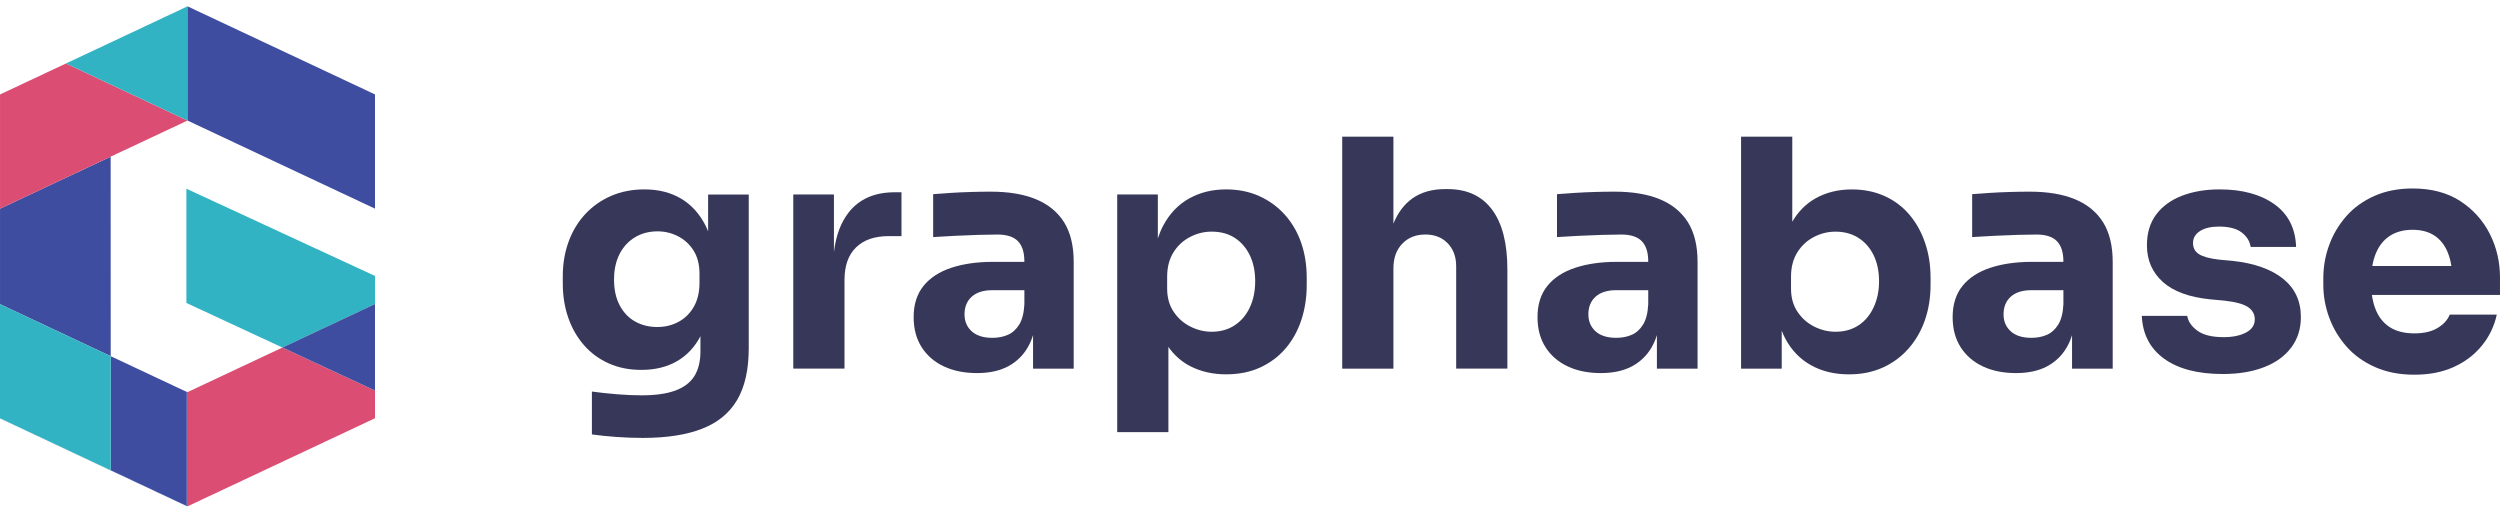
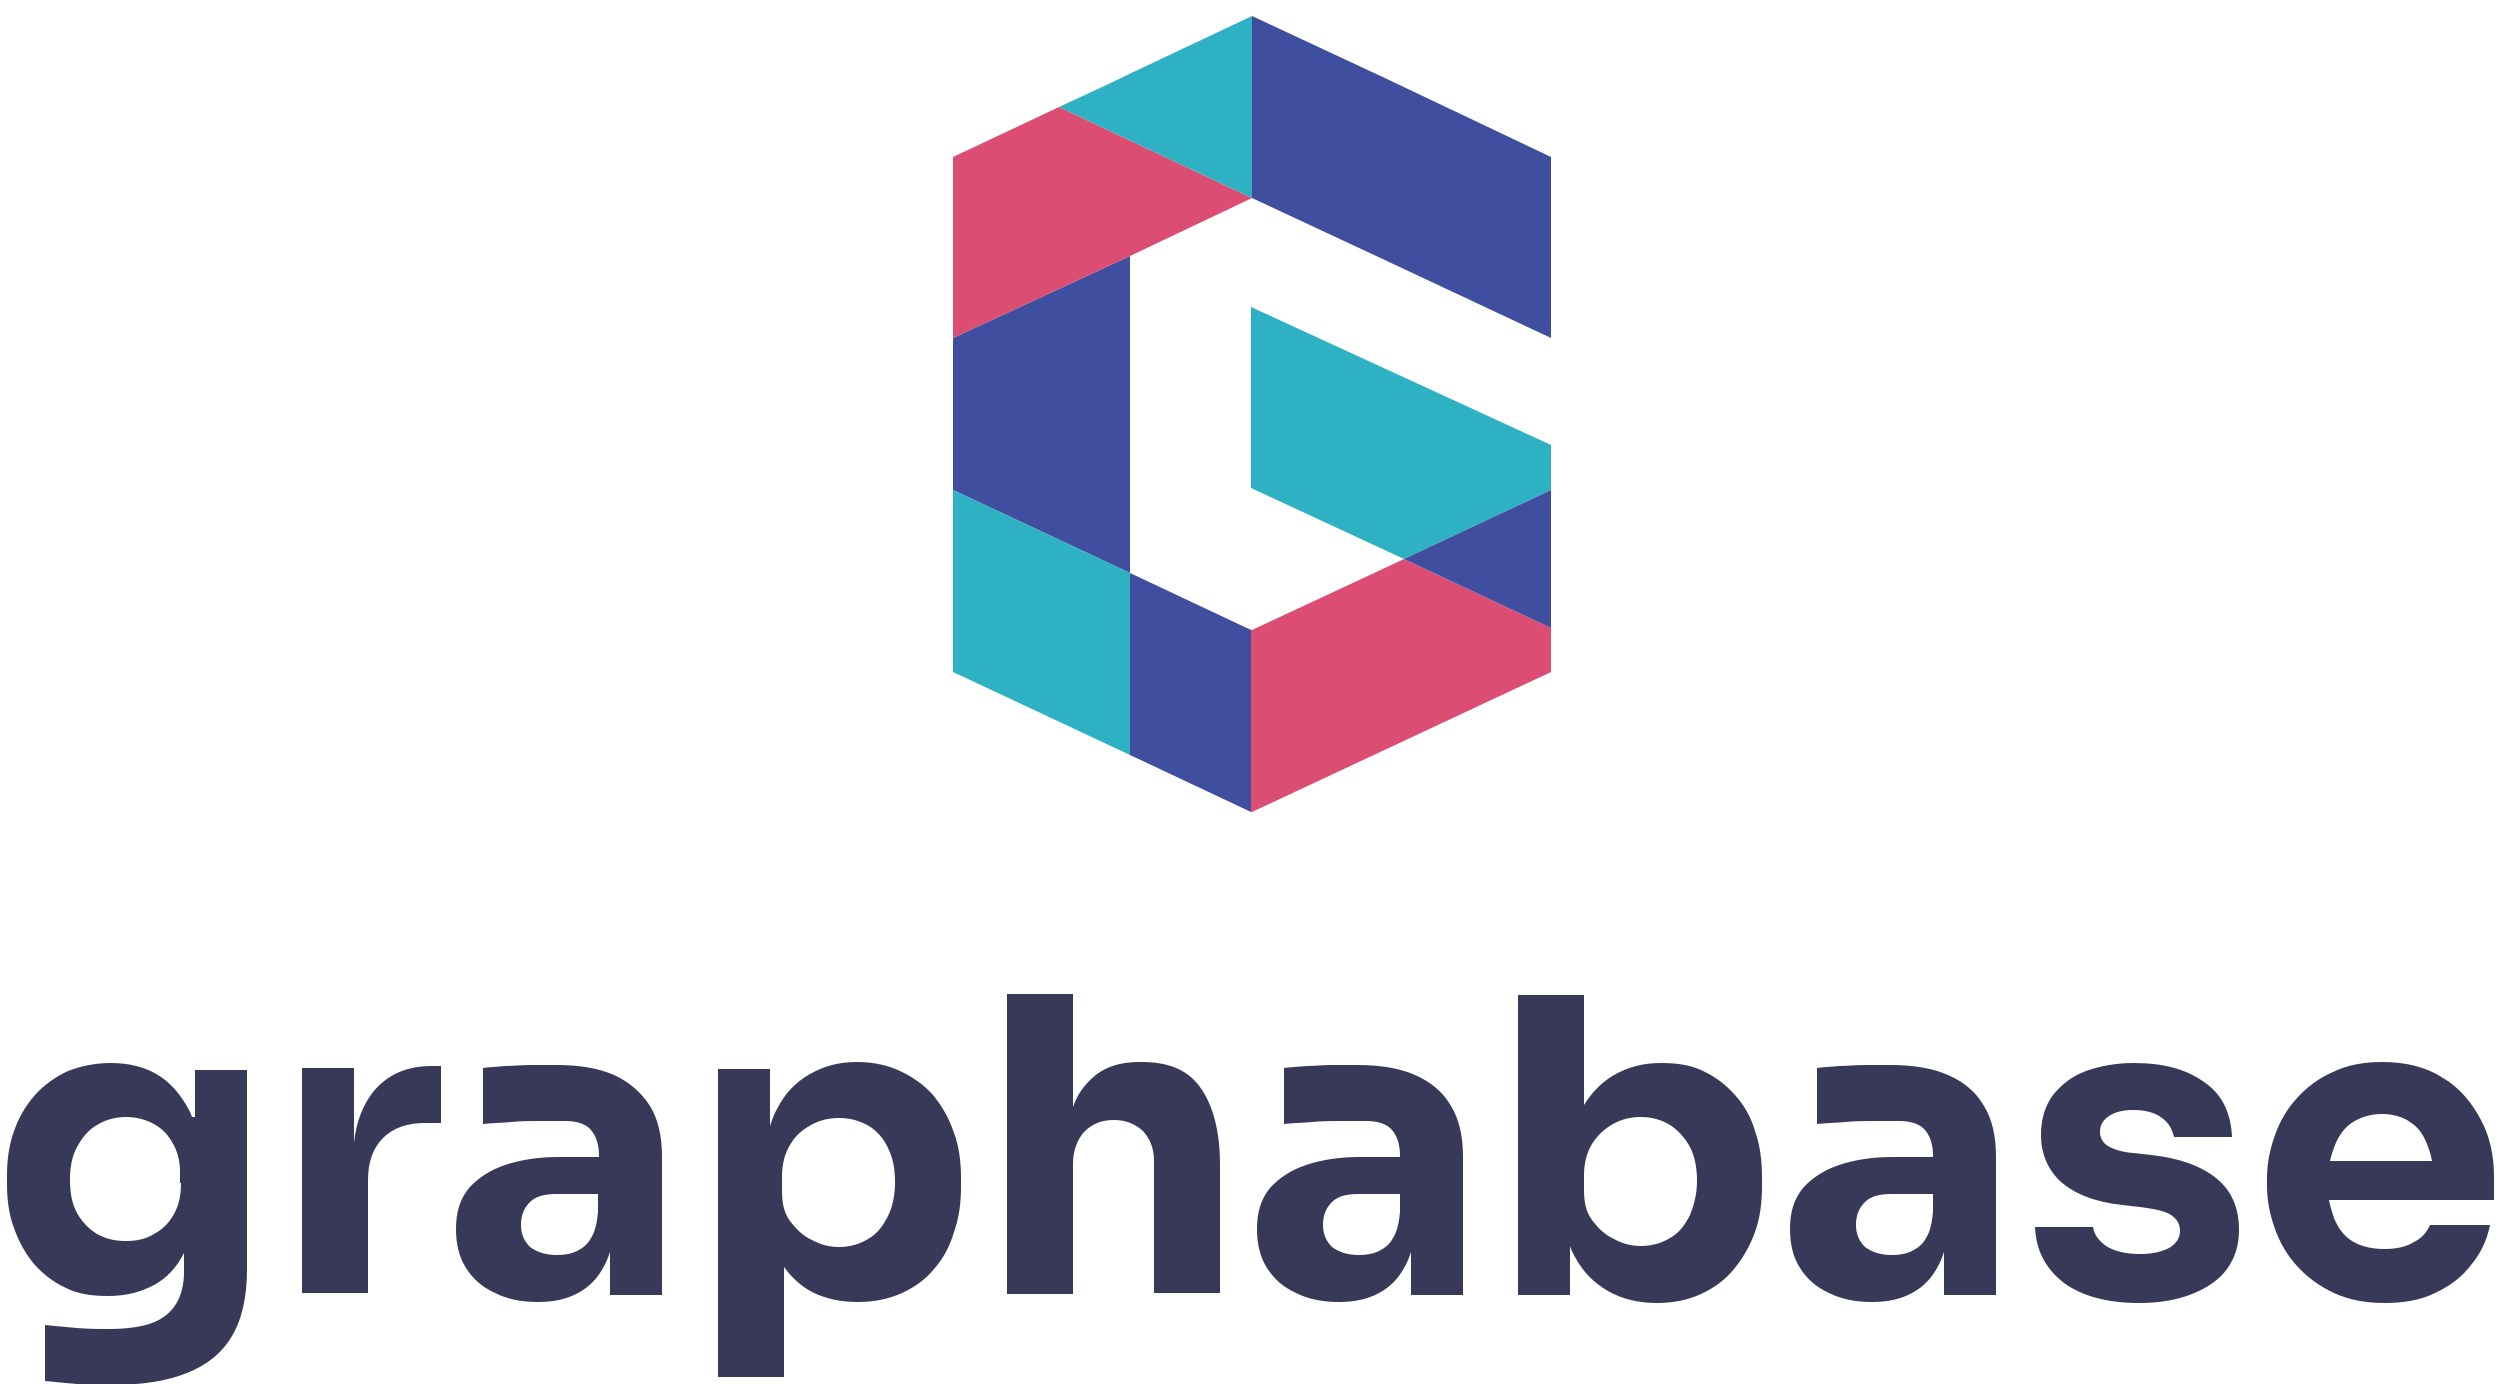
- <svg xmlns="http://www.w3.org/2000/svg" width="160" height="33" viewBox="0 0 160 33" fill="none">
-   <path d="M0 26.779L11.956 32.398V32.388L0 26.77V26.779Z" fill="#3F4DA0" />
-   <path d="M23.974 24.982L18.074 22.242L12 25.096L11.805 25.004V25.015L11.956 25.085V32.386L12 32.406L24 26.767V24.969L23.974 24.982Z" fill="#DB4D72" />
-   <path d="M11.929 12.078V19.389L18.074 22.243L24 19.458V17.661L11.929 12.078Z" fill="#31B3C4" />
-   <path d="M18.074 22.242L23.974 24.982L24 24.97V19.457L18.074 22.242Z" fill="#3F4DA0" />
-   <path d="M0 19.469V26.373L0.001 19.469H0Z" fill="#31B3C4" />
-   <path d="M11.956 25.085L7.086 22.797L7.088 30.098L11.956 32.386V25.085Z" fill="#3F4DA0" />
-   <path d="M7.082 10.027L0.001 13.355V19.468L7.086 22.797L7.082 10.027Z" fill="#3F4DA0" />
-   <path d="M0 26.375V26.77L7.088 30.111V30.101L0 26.77V26.375Z" fill="#44EAA6" />
-   <path d="M0.001 19.469L0 26.373V26.768L7.088 30.099L7.086 22.798L0.001 19.469Z" fill="#31B3C4" />
-   <path d="M6.729 2.883L4.223 4.06L6.229 3.118L6.729 2.883Z" fill="#31B3C4" />
-   <path d="M0.002 6.045V13.355L7.08 10.026L11.999 7.716L4.223 4.062L0.002 6.045Z" fill="#DB4D72" />
-   <path d="M12 0.407V0.406L7.078 2.72L6.729 2.885L12 0.407Z" fill="#6077D8" />
-   <path d="M12 0.406L6.729 2.884L6.229 3.119L4.223 4.061L11.999 7.715H12V0.406Z" fill="#31B3C4" />
-   <path d="M24 6.044V13.354L17.468 10.285L12 7.715V0.406L17.468 2.975L24 6.044Z" fill="#3F4DA0" />
-   <path d="M45.32 14.807C45.269 14.681 45.216 14.558 45.156 14.44C44.773 13.681 44.251 13.105 43.588 12.711C42.925 12.318 42.144 12.121 41.242 12.121C40.464 12.121 39.754 12.26 39.111 12.538C38.469 12.816 37.916 13.206 37.452 13.707C36.987 14.209 36.632 14.798 36.387 15.476C36.141 16.154 36.018 16.887 36.018 17.673V18.141C36.018 18.927 36.133 19.656 36.366 20.327C36.598 20.998 36.933 21.585 37.371 22.087C37.807 22.588 38.337 22.978 38.959 23.257C39.58 23.535 40.273 23.673 41.038 23.673C41.925 23.673 42.69 23.487 43.332 23.114C43.968 22.745 44.467 22.211 44.828 21.516V22.474C44.828 23.125 44.698 23.656 44.439 24.071C44.18 24.484 43.772 24.793 43.219 24.996C42.666 25.199 41.946 25.301 41.058 25.301C40.579 25.301 40.05 25.278 39.47 25.231C38.89 25.183 38.36 25.125 37.882 25.058V27.803C38.36 27.87 38.886 27.925 39.46 27.966C40.033 28.006 40.593 28.027 41.139 28.027C42.669 28.027 43.935 27.83 44.94 27.437C45.944 27.044 46.692 26.427 47.183 25.587C47.675 24.746 47.92 23.641 47.92 22.272V12.449H45.319V14.807H45.32ZM44.767 18.102C44.767 18.699 44.647 19.206 44.408 19.626C44.169 20.046 43.845 20.369 43.435 20.592C43.026 20.816 42.568 20.928 42.063 20.928C41.531 20.928 41.056 20.809 40.639 20.572C40.222 20.335 39.895 19.989 39.657 19.534C39.418 19.081 39.298 18.535 39.298 17.897C39.298 17.274 39.413 16.732 39.646 16.27C39.878 15.81 40.206 15.45 40.629 15.192C41.052 14.935 41.537 14.806 42.084 14.806C42.547 14.806 42.985 14.911 43.395 15.121C43.804 15.331 44.136 15.637 44.388 16.037C44.64 16.436 44.767 16.928 44.767 17.511V18.102V18.102Z" fill="#373859" />
-   <path d="M54.324 13.586C53.814 14.23 53.497 15.079 53.372 16.133V12.447H50.77V23.592H54.048V17.918C54.048 17.009 54.294 16.314 54.786 15.834C55.278 15.352 55.973 15.112 56.875 15.112H57.695V12.305H57.265C55.979 12.305 54.999 12.731 54.324 13.586Z" fill="#373859" />
-   <path d="M66.308 12.754C65.523 12.428 64.556 12.266 63.409 12.266C63.013 12.266 62.589 12.272 62.139 12.286C61.688 12.299 61.251 12.319 60.828 12.347C60.405 12.373 60.036 12.4 59.722 12.427V15.173C60.145 15.146 60.616 15.119 61.135 15.092C61.655 15.065 62.16 15.045 62.651 15.031C63.143 15.018 63.539 15.011 63.839 15.011C64.439 15.011 64.877 15.154 65.15 15.438C65.422 15.723 65.559 16.15 65.559 16.719V16.759H63.532C62.535 16.759 61.655 16.885 60.89 17.136C60.125 17.387 59.531 17.773 59.107 18.294C58.684 18.817 58.473 19.485 58.473 20.297C58.473 21.043 58.644 21.684 58.985 22.22C59.327 22.756 59.801 23.165 60.409 23.451C61.017 23.736 61.724 23.877 62.53 23.877C63.308 23.877 63.968 23.735 64.507 23.451C65.047 23.165 65.47 22.759 65.777 22.23C65.914 21.994 66.026 21.734 66.115 21.45V23.593H68.717V16.759C68.717 15.73 68.512 14.885 68.103 14.227C67.691 13.572 67.093 13.08 66.308 12.754ZM64.505 21.428C64.211 21.557 63.881 21.621 63.512 21.621C62.938 21.621 62.497 21.482 62.191 21.205C61.883 20.927 61.729 20.564 61.729 20.117C61.729 19.642 61.883 19.266 62.191 18.988C62.498 18.711 62.938 18.572 63.512 18.572H65.56V19.467C65.533 20.022 65.423 20.457 65.232 20.768C65.041 21.079 64.799 21.299 64.505 21.428Z" fill="#373859" />
-   <path d="M82.225 13.738C81.767 13.229 81.221 12.833 80.587 12.548C79.951 12.263 79.245 12.121 78.466 12.121C77.591 12.121 76.806 12.314 76.11 12.7C75.413 13.087 74.86 13.664 74.45 14.43C74.314 14.685 74.199 14.961 74.102 15.254V12.447H71.501V27.658H74.778V22.202C75.155 22.739 75.622 23.152 76.182 23.439C76.859 23.784 77.62 23.957 78.467 23.957C79.286 23.957 80.013 23.811 80.649 23.52C81.284 23.229 81.823 22.825 82.267 22.31C82.711 21.795 83.049 21.188 83.282 20.49C83.514 19.791 83.63 19.043 83.63 18.243V17.775C83.63 16.961 83.51 16.212 83.272 15.528C83.031 14.843 82.683 14.246 82.225 13.738ZM79.983 19.686C79.751 20.174 79.426 20.554 79.01 20.825C78.592 21.096 78.105 21.231 77.545 21.231C77.08 21.231 76.63 21.122 76.193 20.905C75.756 20.689 75.397 20.373 75.118 19.96C74.837 19.547 74.698 19.048 74.698 18.465V17.713C74.698 17.103 74.832 16.584 75.097 16.157C75.363 15.729 75.715 15.401 76.153 15.171C76.589 14.941 77.054 14.825 77.546 14.825C78.12 14.825 78.612 14.957 79.021 15.221C79.43 15.485 79.752 15.856 79.984 16.33C80.216 16.805 80.332 17.36 80.332 17.997C80.331 18.636 80.214 19.199 79.983 19.686Z" fill="#373859" />
-   <path d="M92.642 12.101H92.499C91.652 12.101 90.948 12.301 90.388 12.701C89.866 13.074 89.464 13.611 89.179 14.309V8.746H85.901V23.593H89.179V17.308V17.165C89.179 16.514 89.367 15.993 89.743 15.599C90.118 15.206 90.613 15.009 91.228 15.009C91.815 15.009 92.29 15.196 92.652 15.569C93.013 15.941 93.195 16.433 93.195 17.043V23.592H96.472V17.246C96.472 15.565 96.144 14.287 95.489 13.413C94.835 12.538 93.886 12.101 92.642 12.101Z" fill="#373859" />
-   <path d="M106.235 12.754C105.45 12.428 104.483 12.266 103.336 12.266C102.94 12.266 102.516 12.272 102.065 12.286C101.615 12.299 101.178 12.319 100.755 12.347C100.332 12.373 99.963 12.4 99.648 12.427V15.173C100.071 15.146 100.543 15.119 101.062 15.092C101.581 15.065 102.087 15.045 102.578 15.031C103.07 15.018 103.466 15.011 103.765 15.011C104.366 15.011 104.804 15.154 105.076 15.438C105.349 15.723 105.486 16.15 105.486 16.719V16.759H103.459C102.461 16.759 101.581 16.885 100.817 17.136C100.052 17.387 99.457 17.773 99.034 18.294C98.611 18.817 98.4 19.485 98.4 20.297C98.4 21.043 98.57 21.684 98.912 22.22C99.254 22.756 99.728 23.165 100.336 23.451C100.943 23.736 101.65 23.877 102.457 23.877C103.235 23.877 103.894 23.735 104.434 23.451C104.973 23.165 105.396 22.759 105.704 22.23C105.841 21.994 105.953 21.734 106.042 21.45V23.593H108.644V16.759C108.644 15.73 108.439 14.885 108.03 14.227C107.618 13.572 107.021 13.08 106.235 12.754ZM104.432 21.428C104.138 21.557 103.807 21.621 103.439 21.621C102.865 21.621 102.424 21.482 102.117 21.205C101.81 20.927 101.656 20.564 101.656 20.117C101.656 19.642 101.81 19.266 102.117 18.988C102.425 18.711 102.865 18.572 103.439 18.572H105.487V19.467C105.46 20.022 105.35 20.457 105.159 20.768C104.968 21.079 104.726 21.299 104.432 21.428Z" fill="#373859" />
-   <path d="M122.184 13.718C121.746 13.21 121.218 12.816 120.596 12.539C119.974 12.262 119.281 12.123 118.517 12.123C117.643 12.123 116.864 12.316 116.181 12.702C115.573 13.047 115.082 13.543 114.706 14.189V8.746H111.428V23.593H114.03V21.163C114.102 21.352 114.184 21.531 114.275 21.702C114.671 22.434 115.218 22.993 115.914 23.379C116.611 23.766 117.416 23.959 118.331 23.959C119.137 23.959 119.861 23.813 120.503 23.522C121.144 23.23 121.694 22.823 122.152 22.301C122.609 21.779 122.957 21.173 123.197 20.481C123.436 19.79 123.556 19.037 123.556 18.224V17.777C123.556 16.963 123.436 16.211 123.197 15.52C122.959 14.828 122.62 14.227 122.184 13.718ZM119.909 19.677C119.677 20.172 119.353 20.555 118.937 20.826C118.519 21.098 118.032 21.232 117.472 21.232C117.007 21.232 116.557 21.123 116.12 20.907C115.682 20.69 115.324 20.375 115.045 19.961C114.764 19.548 114.625 19.05 114.625 18.467V17.715C114.625 17.105 114.758 16.586 115.024 16.158C115.29 15.73 115.642 15.402 116.079 15.172C116.516 14.942 116.981 14.826 117.473 14.826C118.033 14.826 118.52 14.959 118.938 15.223C119.354 15.487 119.678 15.857 119.91 16.331C120.142 16.806 120.259 17.362 120.259 17.999C120.258 18.624 120.141 19.183 119.909 19.677Z" fill="#373859" />
-   <path d="M132.805 12.754C132.02 12.428 131.053 12.266 129.906 12.266C129.51 12.266 129.086 12.272 128.635 12.286C128.185 12.299 127.748 12.319 127.325 12.347C126.901 12.373 126.533 12.4 126.218 12.427V15.173C126.641 15.146 127.113 15.119 127.632 15.092C128.151 15.065 128.657 15.045 129.148 15.031C129.64 15.018 130.036 15.011 130.335 15.011C130.936 15.011 131.374 15.154 131.646 15.438C131.919 15.723 132.056 16.15 132.056 16.719V16.759H130.028C129.03 16.759 128.15 16.885 127.386 17.136C126.621 17.387 126.026 17.773 125.603 18.294C125.18 18.817 124.969 19.485 124.969 20.297C124.969 21.043 125.139 21.684 125.481 22.22C125.822 22.756 126.296 23.165 126.905 23.451C127.512 23.736 128.219 23.877 129.026 23.877C129.804 23.877 130.463 23.735 131.003 23.451C131.542 23.165 131.965 22.759 132.273 22.23C132.41 21.994 132.522 21.734 132.611 21.45V23.593H135.213V16.759C135.213 15.73 135.008 14.885 134.598 14.227C134.188 13.572 133.591 13.08 132.805 12.754ZM131.003 21.428C130.709 21.557 130.378 21.621 130.01 21.621C129.436 21.621 128.995 21.482 128.689 21.205C128.381 20.927 128.227 20.564 128.227 20.117C128.227 19.642 128.381 19.266 128.689 18.988C128.996 18.711 129.436 18.572 130.01 18.572H132.058V19.467C132.031 20.022 131.921 20.457 131.73 20.768C131.538 21.079 131.296 21.299 131.003 21.428Z" fill="#373859" />
-   <path d="M146.11 17.835C145.346 17.226 144.274 16.846 142.894 16.697L142.013 16.616C141.426 16.549 141.001 16.433 140.742 16.27C140.483 16.107 140.353 15.87 140.353 15.558C140.353 15.233 140.504 14.975 140.803 14.786C141.104 14.596 141.507 14.501 142.013 14.501C142.654 14.501 143.139 14.626 143.467 14.877C143.795 15.128 143.986 15.436 144.041 15.802H146.95C146.909 14.609 146.444 13.697 145.556 13.067C144.668 12.435 143.501 12.121 142.053 12.121C141.152 12.121 140.35 12.257 139.646 12.528C138.943 12.799 138.393 13.199 137.997 13.728C137.601 14.257 137.403 14.915 137.403 15.701C137.403 16.65 137.742 17.43 138.417 18.04C139.093 18.649 140.107 19.023 141.46 19.158L142.341 19.239C143.078 19.32 143.59 19.459 143.877 19.656C144.164 19.852 144.306 20.114 144.306 20.438C144.306 20.804 144.119 21.086 143.743 21.283C143.368 21.479 142.893 21.578 142.319 21.578C141.568 21.578 141.005 21.439 140.629 21.161C140.254 20.884 140.039 20.569 139.983 20.216H137.074C137.129 21.395 137.607 22.311 138.509 22.961C139.41 23.611 140.66 23.937 142.258 23.937C143.268 23.937 144.149 23.791 144.9 23.5C145.651 23.209 146.231 22.788 146.642 22.239C147.052 21.69 147.256 21.043 147.256 20.297C147.258 19.266 146.875 18.445 146.11 17.835Z" fill="#373859" />
-   <path d="M160 17.778C160 16.761 159.782 15.822 159.344 14.961C158.906 14.099 158.275 13.402 157.45 12.865C156.623 12.33 155.609 12.062 154.407 12.062C153.492 12.062 152.676 12.222 151.959 12.541C151.242 12.86 150.645 13.29 150.167 13.832C149.688 14.374 149.323 14.989 149.071 15.672C148.817 16.358 148.692 17.073 148.692 17.818V18.225C148.692 18.944 148.818 19.645 149.071 20.33C149.323 21.015 149.692 21.632 150.177 22.181C150.661 22.73 151.269 23.167 152 23.492C152.731 23.818 153.574 23.981 154.53 23.981C155.472 23.981 156.306 23.818 157.03 23.492C157.754 23.167 158.354 22.713 158.833 22.129C159.311 21.546 159.631 20.881 159.795 20.136H156.783C156.646 20.475 156.387 20.76 156.005 20.991C155.623 21.221 155.131 21.336 154.53 21.336C153.874 21.336 153.343 21.2 152.932 20.93C152.523 20.659 152.222 20.276 152.031 19.781C151.924 19.506 151.848 19.204 151.801 18.876H159.999V17.778H160ZM152.052 16.222C152.257 15.726 152.558 15.35 152.954 15.093C153.349 14.836 153.835 14.707 154.408 14.707C154.968 14.707 155.435 14.833 155.812 15.083C156.187 15.335 156.47 15.696 156.662 16.171C156.765 16.428 156.84 16.713 156.887 17.026H151.827C151.877 16.731 151.953 16.463 152.052 16.222Z" fill="#373859" />
+ <svg xmlns="http://www.w3.org/2000/svg" version="1.1" id="Graphabase-Logo" x="0px" y="0px" viewBox="0 0 250 138.4" style="enable-background:new 0 0 250 138.4;" xml:space="preserve">
+   <style type="text/css">
+ 	.st0{fill:#3F4E9F;}
+ 	.st1{fill:#DB4D73;}
+ 	.st2{fill:#2EB1C3;}
+ 	.st3{fill:#70C498;}
+ 	.st4{fill:#6375B7;}
+ 	.st5{fill:#383859;}
+ </style>
+   <g>
+     <g>
+       <polygon class="st0" points="95.3,67.2 125.1,81.2 125.1,81.2   " />
+       <polygon class="st1" points="155.1,62.8 140.4,55.9 125.2,63 124.7,62.8 124.7,62.8 125.1,63 125.1,81.2 125.2,81.2 155.1,67.2     155.1,62.7   " />
+       <polygon class="st2" points="125.1,30.7 125.1,48.8 140.4,55.9 155.1,49 155.1,44.5   " />
+       <polygon class="st0" points="140.4,55.9 155.1,62.8 155.1,62.7 155.1,49   " />
+       <path class="st2" d="M95.3,49v17.2V49z" />
+       <polygon class="st0" points="125.1,63 113,57.3 113,75.5 125.1,81.2   " />
+       <polygon class="st0" points="113,25.6 95.3,33.8 95.3,49 113,57.3   " />
+       <polygon class="st3" points="95.3,66.2 95.3,67.2 113,75.5 113,75.5 95.3,67.2   " />
+       <polygon class="st2" points="95.3,49 95.3,66.2 95.3,67.2 113,75.5 113,57.3   " />
+       <polygon class="st2" points="112.1,7.8 105.9,10.7 105.9,10.7 110.9,8.4   " />
+       <polygon class="st1" points="95.3,15.7 95.3,33.8 113,25.6 125.2,19.8 105.9,10.7   " />
+       <polygon class="st4" points="125.2,1.6 125.2,1.6 113,7.4 112.1,7.8   " />
+       <polygon class="st2" points="125.2,1.6 125.2,1.6 112.1,7.8 110.9,8.4 105.9,10.7 125.2,19.8 125.2,19.8   " />
+       <polygon class="st0" points="155.1,15.7 155.1,33.8 138.9,26.2 125.2,19.8 125.2,1.6 138.9,8   " />
+     </g>
+     <g>
+       <path class="st5" d="M19.2,111.7c-0.1-0.3-0.2-0.5-0.3-0.7c-0.8-1.5-1.8-2.7-3.1-3.5s-2.9-1.2-4.7-1.2c-1.6,0-3,0.3-4.3,0.8    c-1.3,0.6-2.4,1.4-3.3,2.4s-1.6,2.2-2.1,3.6s-0.7,2.9-0.7,4.4v0.9c0,1.6,0.2,3.1,0.7,4.4c0.5,1.4,1.1,2.5,2,3.6    c0.9,1,1.9,1.8,3.2,2.4c1.2,0.6,2.6,0.8,4.2,0.8c1.8,0,3.3-0.4,4.6-1.1c1.3-0.7,2.3-1.8,3-3.2v1.9c0,1.3-0.3,2.4-0.8,3.2    s-1.3,1.5-2.4,1.9s-2.6,0.6-4.3,0.6c-1,0-2,0-3.2-0.1s-2.2-0.2-3.2-0.3v5.6c1,0.1,2,0.2,3.2,0.3s2.3,0.1,3.4,0.1    c3.1,0,5.6-0.4,7.6-1.2s3.5-2,4.5-3.7s1.5-3.9,1.5-6.7V107h-5.2v4.7H19.2z M18.1,118.3c0,1.2-0.2,2.2-0.7,3.1s-1.1,1.5-2,2    c-0.8,0.5-1.7,0.7-2.8,0.7s-2-0.2-2.9-0.7c-0.8-0.5-1.5-1.2-2-2.1S7,119.3,7,118s0.2-2.4,0.7-3.3s1.1-1.7,2-2.2    c0.8-0.5,1.8-0.8,2.9-0.8c0.9,0,1.8,0.2,2.6,0.6s1.5,1,2,1.9c0.5,0.8,0.8,1.8,0.8,3v1.1H18.1z" />
+       <path class="st5" d="M37.3,109.2c-1,1.3-1.7,3-1.9,5.1v-7.5h-5.2v22.5h6.6V118c0-1.8,0.5-3.2,1.5-4.2s2.4-1.5,4.2-1.5h1.6v-5.7    h-0.9C40.6,106.6,38.7,107.5,37.3,109.2z" />
+       <path class="st5" d="M61.4,107.5c-1.6-0.7-3.5-1-5.8-1c-0.8,0-1.6,0-2.5,0s-1.8,0.1-2.6,0.1c-0.9,0.1-1.6,0.1-2.2,0.2v5.6    c0.8-0.1,1.8-0.1,2.8-0.2s2.1-0.1,3-0.1c1,0,1.8,0,2.4,0c1.2,0,2.1,0.3,2.6,0.9s0.8,1.4,0.8,2.6v0.1h-4.1c-2,0-3.8,0.3-5.3,0.8    s-2.7,1.3-3.6,2.3c-0.9,1.1-1.3,2.4-1.3,4.1c0,1.5,0.3,2.8,1,3.9s1.6,1.9,2.9,2.5c1.2,0.6,2.6,0.9,4.3,0.9c1.6,0,2.9-0.3,4-0.9    c1.1-0.6,1.9-1.4,2.5-2.5c0.3-0.5,0.5-1,0.7-1.6v4.3h5.2v-13.8c0-2.1-0.4-3.8-1.2-5.1C64.1,109.2,62.9,108.2,61.4,107.5z     M57.7,125.1c-0.6,0.3-1.3,0.4-2,0.4c-1.2,0-2-0.3-2.7-0.8c-0.6-0.6-0.9-1.3-0.9-2.2c0-1,0.3-1.7,0.9-2.3c0.6-0.6,1.5-0.8,2.7-0.8    h4.1v1.8c-0.1,1.1-0.3,2-0.7,2.6C58.8,124.4,58.3,124.8,57.7,125.1z" />
+       <path class="st5" d="M93.3,109.5c-0.9-1-2-1.8-3.3-2.4s-2.7-0.9-4.3-0.9c-1.8,0-3.3,0.4-4.7,1.2c-1.4,0.8-2.5,1.9-3.3,3.5    c-0.3,0.5-0.5,1.1-0.7,1.7v-5.7h-5.2v30.8h6.6v-11c0.8,1.1,1.7,1.9,2.8,2.5c1.4,0.7,2.9,1,4.6,1c1.6,0,3.1-0.3,4.4-0.9    c1.3-0.6,2.4-1.4,3.2-2.4c0.9-1,1.6-2.3,2-3.7c0.5-1.4,0.7-2.9,0.7-4.5v-0.9c0-1.6-0.2-3.2-0.7-4.5    C94.9,111.8,94.2,110.6,93.3,109.5z M88.8,121.6c-0.5,1-1.1,1.8-2,2.3c-0.8,0.5-1.8,0.8-2.9,0.8c-0.9,0-1.8-0.2-2.7-0.7    c-0.9-0.4-1.6-1.1-2.2-1.9s-0.8-1.8-0.8-3v-1.5c0-1.2,0.3-2.3,0.8-3.1c0.5-0.9,1.2-1.5,2.1-2s1.8-0.7,2.8-0.7c1.2,0,2.1,0.3,3,0.8    c0.8,0.5,1.5,1.3,1.9,2.2c0.5,1,0.7,2.1,0.7,3.4C89.5,119.4,89.3,120.6,88.8,121.6z" />
+       <path class="st5" d="M114.2,106.2h-0.3c-1.7,0-3.1,0.4-4.2,1.2c-1,0.8-1.9,1.8-2.4,3.3V99.4h-6.6v30h6.6v-12.7v-0.3    c0-1.3,0.4-2.4,1.1-3.2c0.8-0.8,1.7-1.2,3-1.2c1.2,0,2.1,0.4,2.9,1.1c0.7,0.8,1.1,1.7,1.1,3v13.2h6.6v-12.8c0-3.4-0.7-6-2-7.8    S116.7,106.2,114.2,106.2z" />
+       <path class="st5" d="M141.5,107.5c-1.6-0.7-3.5-1-5.8-1c-0.8,0-1.6,0-2.5,0s-1.8,0.1-2.6,0.1c-0.9,0.1-1.6,0.1-2.2,0.2v5.6    c0.8-0.1,1.8-0.1,2.8-0.2s2.1-0.1,3-0.1c1,0,1.8,0,2.4,0c1.2,0,2.1,0.3,2.6,0.9s0.8,1.4,0.8,2.6v0.1h-4.1c-2,0-3.8,0.3-5.3,0.8    s-2.7,1.3-3.6,2.3c-0.9,1.1-1.3,2.4-1.3,4.1c0,1.5,0.3,2.8,1,3.9s1.6,1.9,2.9,2.5c1.2,0.6,2.6,0.9,4.3,0.9c1.6,0,2.9-0.3,4-0.9    c1.1-0.6,1.9-1.4,2.5-2.5c0.3-0.5,0.5-1,0.7-1.6v4.3h5.2v-13.8c0-2.1-0.4-3.8-1.2-5.1C144.3,109.2,143.1,108.2,141.5,107.5z     M137.9,125.1c-0.6,0.3-1.3,0.4-2,0.4c-1.2,0-2-0.3-2.7-0.8c-0.6-0.6-0.9-1.3-0.9-2.2c0-1,0.3-1.7,0.9-2.3    c0.6-0.6,1.5-0.8,2.7-0.8h4.1v1.8c-0.1,1.1-0.3,2-0.7,2.6C139,124.4,138.5,124.8,137.9,125.1z" />
+       <path class="st5" d="M173.5,109.5c-0.9-1-1.9-1.8-3.2-2.4c-1.2-0.6-2.6-0.8-4.2-0.8c-1.8,0-3.3,0.4-4.7,1.2c-1.2,0.7-2.2,1.7-3,3    v-11h-6.6v30h5.2v-4.9c0.1,0.4,0.3,0.7,0.5,1.1c0.8,1.5,1.9,2.6,3.3,3.4c1.4,0.8,3,1.2,4.9,1.2c1.6,0,3.1-0.3,4.4-0.9    c1.3-0.6,2.4-1.4,3.3-2.5c0.9-1.1,1.6-2.3,2.1-3.7c0.5-1.4,0.7-2.9,0.7-4.6v-0.9c0-1.6-0.2-3.2-0.7-4.6    C175.1,111.7,174.4,110.5,173.5,109.5z M169,121.5c-0.5,1-1.1,1.8-2,2.3c-0.8,0.5-1.8,0.8-2.9,0.8c-0.9,0-1.8-0.2-2.7-0.7    c-0.9-0.4-1.6-1.1-2.2-1.9c-0.6-0.8-0.8-1.8-0.8-3v-1.5c0-1.2,0.3-2.3,0.8-3.1s1.2-1.5,2.1-2c0.9-0.5,1.8-0.7,2.8-0.7    c1.1,0,2.1,0.3,2.9,0.8c0.8,0.5,1.5,1.3,2,2.2c0.5,1,0.7,2.1,0.7,3.4C169.7,119.4,169.4,120.5,169,121.5z" />
+       <path class="st5" d="M194.8,107.5c-1.6-0.7-3.5-1-5.8-1c-0.8,0-1.6,0-2.5,0s-1.8,0.1-2.6,0.1c-0.9,0.1-1.6,0.1-2.2,0.2v5.6    c0.8-0.1,1.8-0.1,2.8-0.2s2.1-0.1,3-0.1c1,0,1.8,0,2.4,0c1.2,0,2.1,0.3,2.6,0.9s0.8,1.4,0.8,2.6v0.1h-4.1c-2,0-3.8,0.3-5.3,0.8    s-2.7,1.3-3.6,2.3c-0.9,1.1-1.3,2.4-1.3,4.1c0,1.5,0.3,2.8,1,3.9s1.6,1.9,2.9,2.5c1.2,0.6,2.6,0.9,4.3,0.9c1.6,0,2.9-0.3,4-0.9    c1.1-0.6,1.9-1.4,2.5-2.5c0.3-0.5,0.5-1,0.7-1.6v4.3h5.2v-13.8c0-2.1-0.4-3.8-1.2-5.1C197.6,109.2,196.4,108.2,194.8,107.5z     M191.2,125.1c-0.6,0.3-1.3,0.4-2,0.4c-1.2,0-2-0.3-2.7-0.8c-0.6-0.6-0.9-1.3-0.9-2.2c0-1,0.3-1.7,0.9-2.3    c0.6-0.6,1.5-0.8,2.7-0.8h4.1v1.8c-0.1,1.1-0.3,2-0.7,2.6C192.3,124.4,191.8,124.8,191.2,125.1z" />
+       <path class="st5" d="M221.6,117.8c-1.5-1.2-3.7-2-6.5-2.3l-1.8-0.2c-1.2-0.1-2-0.4-2.5-0.7c-0.5-0.3-0.8-0.8-0.8-1.4    c0-0.7,0.3-1.2,0.9-1.6c0.6-0.4,1.4-0.6,2.4-0.6c1.3,0,2.3,0.3,2.9,0.8c0.7,0.5,1,1.1,1.2,1.9h5.8c-0.1-2.4-1-4.3-2.8-5.5    c-1.8-1.3-4.1-1.9-7-1.9c-1.8,0-3.4,0.3-4.8,0.8c-1.4,0.5-2.5,1.4-3.3,2.4c-0.8,1.1-1.2,2.4-1.2,4c0,1.9,0.7,3.5,2,4.7    c1.4,1.2,3.4,2,6.1,2.3l1.8,0.2c1.5,0.2,2.5,0.4,3.1,0.8s0.9,0.9,0.9,1.6s-0.4,1.3-1.1,1.7c-0.8,0.4-1.7,0.6-2.9,0.6    c-1.5,0-2.6-0.3-3.4-0.8c-0.8-0.6-1.2-1.2-1.3-1.9h-5.8c0.1,2.4,1.1,4.2,2.9,5.6c1.8,1.3,4.3,2,7.5,2c2,0,3.8-0.3,5.3-0.9    c1.5-0.6,2.7-1.4,3.5-2.5c0.8-1.1,1.2-2.4,1.2-3.9C223.9,120.7,223.1,119,221.6,117.8z" />
+       <path class="st5" d="M249.4,117.7c0-2.1-0.4-4-1.3-5.7c-0.9-1.7-2.1-3.2-3.8-4.2c-1.7-1.1-3.7-1.6-6.1-1.6c-1.8,0-3.5,0.3-4.9,1    c-1.4,0.6-2.6,1.5-3.6,2.6s-1.7,2.3-2.2,3.7c-0.5,1.4-0.8,2.8-0.8,4.3v0.8c0,1.5,0.3,2.9,0.8,4.3s1.2,2.6,2.2,3.7s2.2,2,3.7,2.7    s3.2,1,5.1,1c1.9,0,3.6-0.3,5-1c1.5-0.7,2.7-1.6,3.6-2.8c1-1.2,1.6-2.5,1.9-4h-6c-0.3,0.7-0.8,1.3-1.6,1.7c-0.8,0.5-1.8,0.7-3,0.7    c-1.3,0-2.4-0.3-3.2-0.8s-1.4-1.3-1.8-2.3c-0.2-0.6-0.4-1.2-0.5-1.8h16.5L249.4,117.7L249.4,117.7z M233.5,114.5    c0.4-1,1-1.8,1.8-2.3s1.8-0.8,2.9-0.8c1.1,0,2.1,0.3,2.8,0.8c0.8,0.5,1.3,1.2,1.7,2.2c0.2,0.5,0.4,1.1,0.5,1.7H233    C233.1,115.6,233.3,115,233.5,114.5z" />
+     </g>
+   </g>
</svg>
